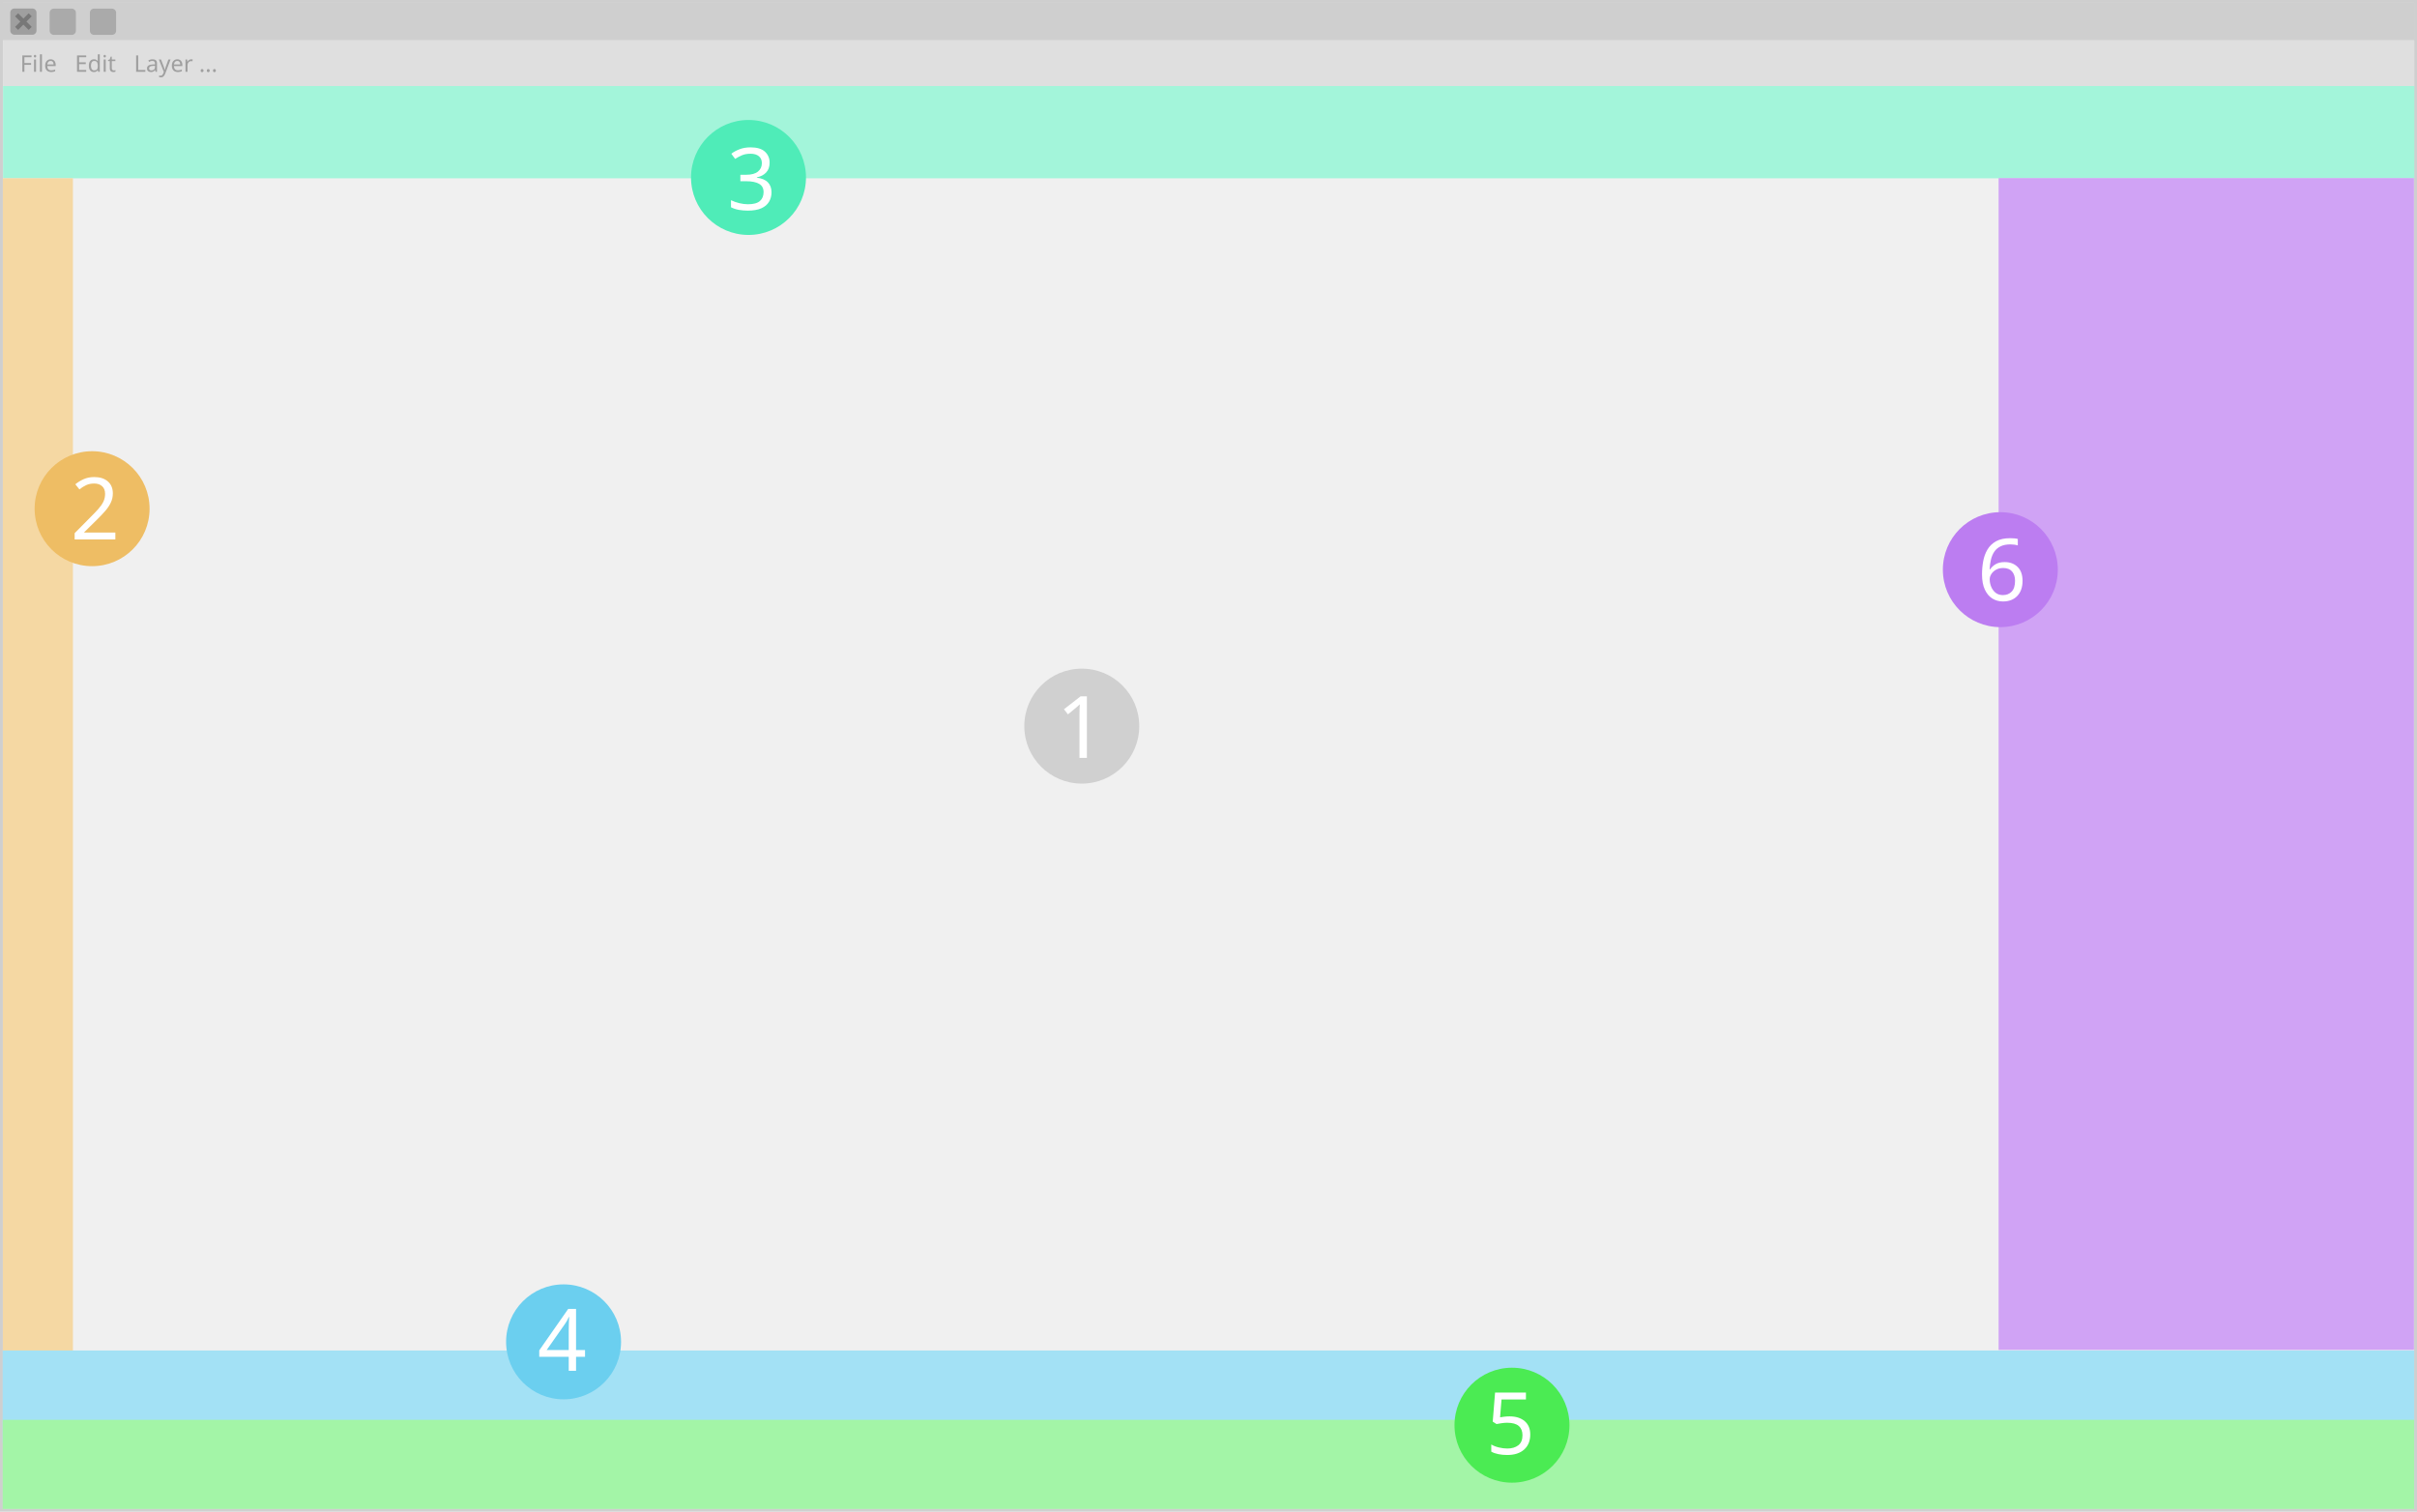
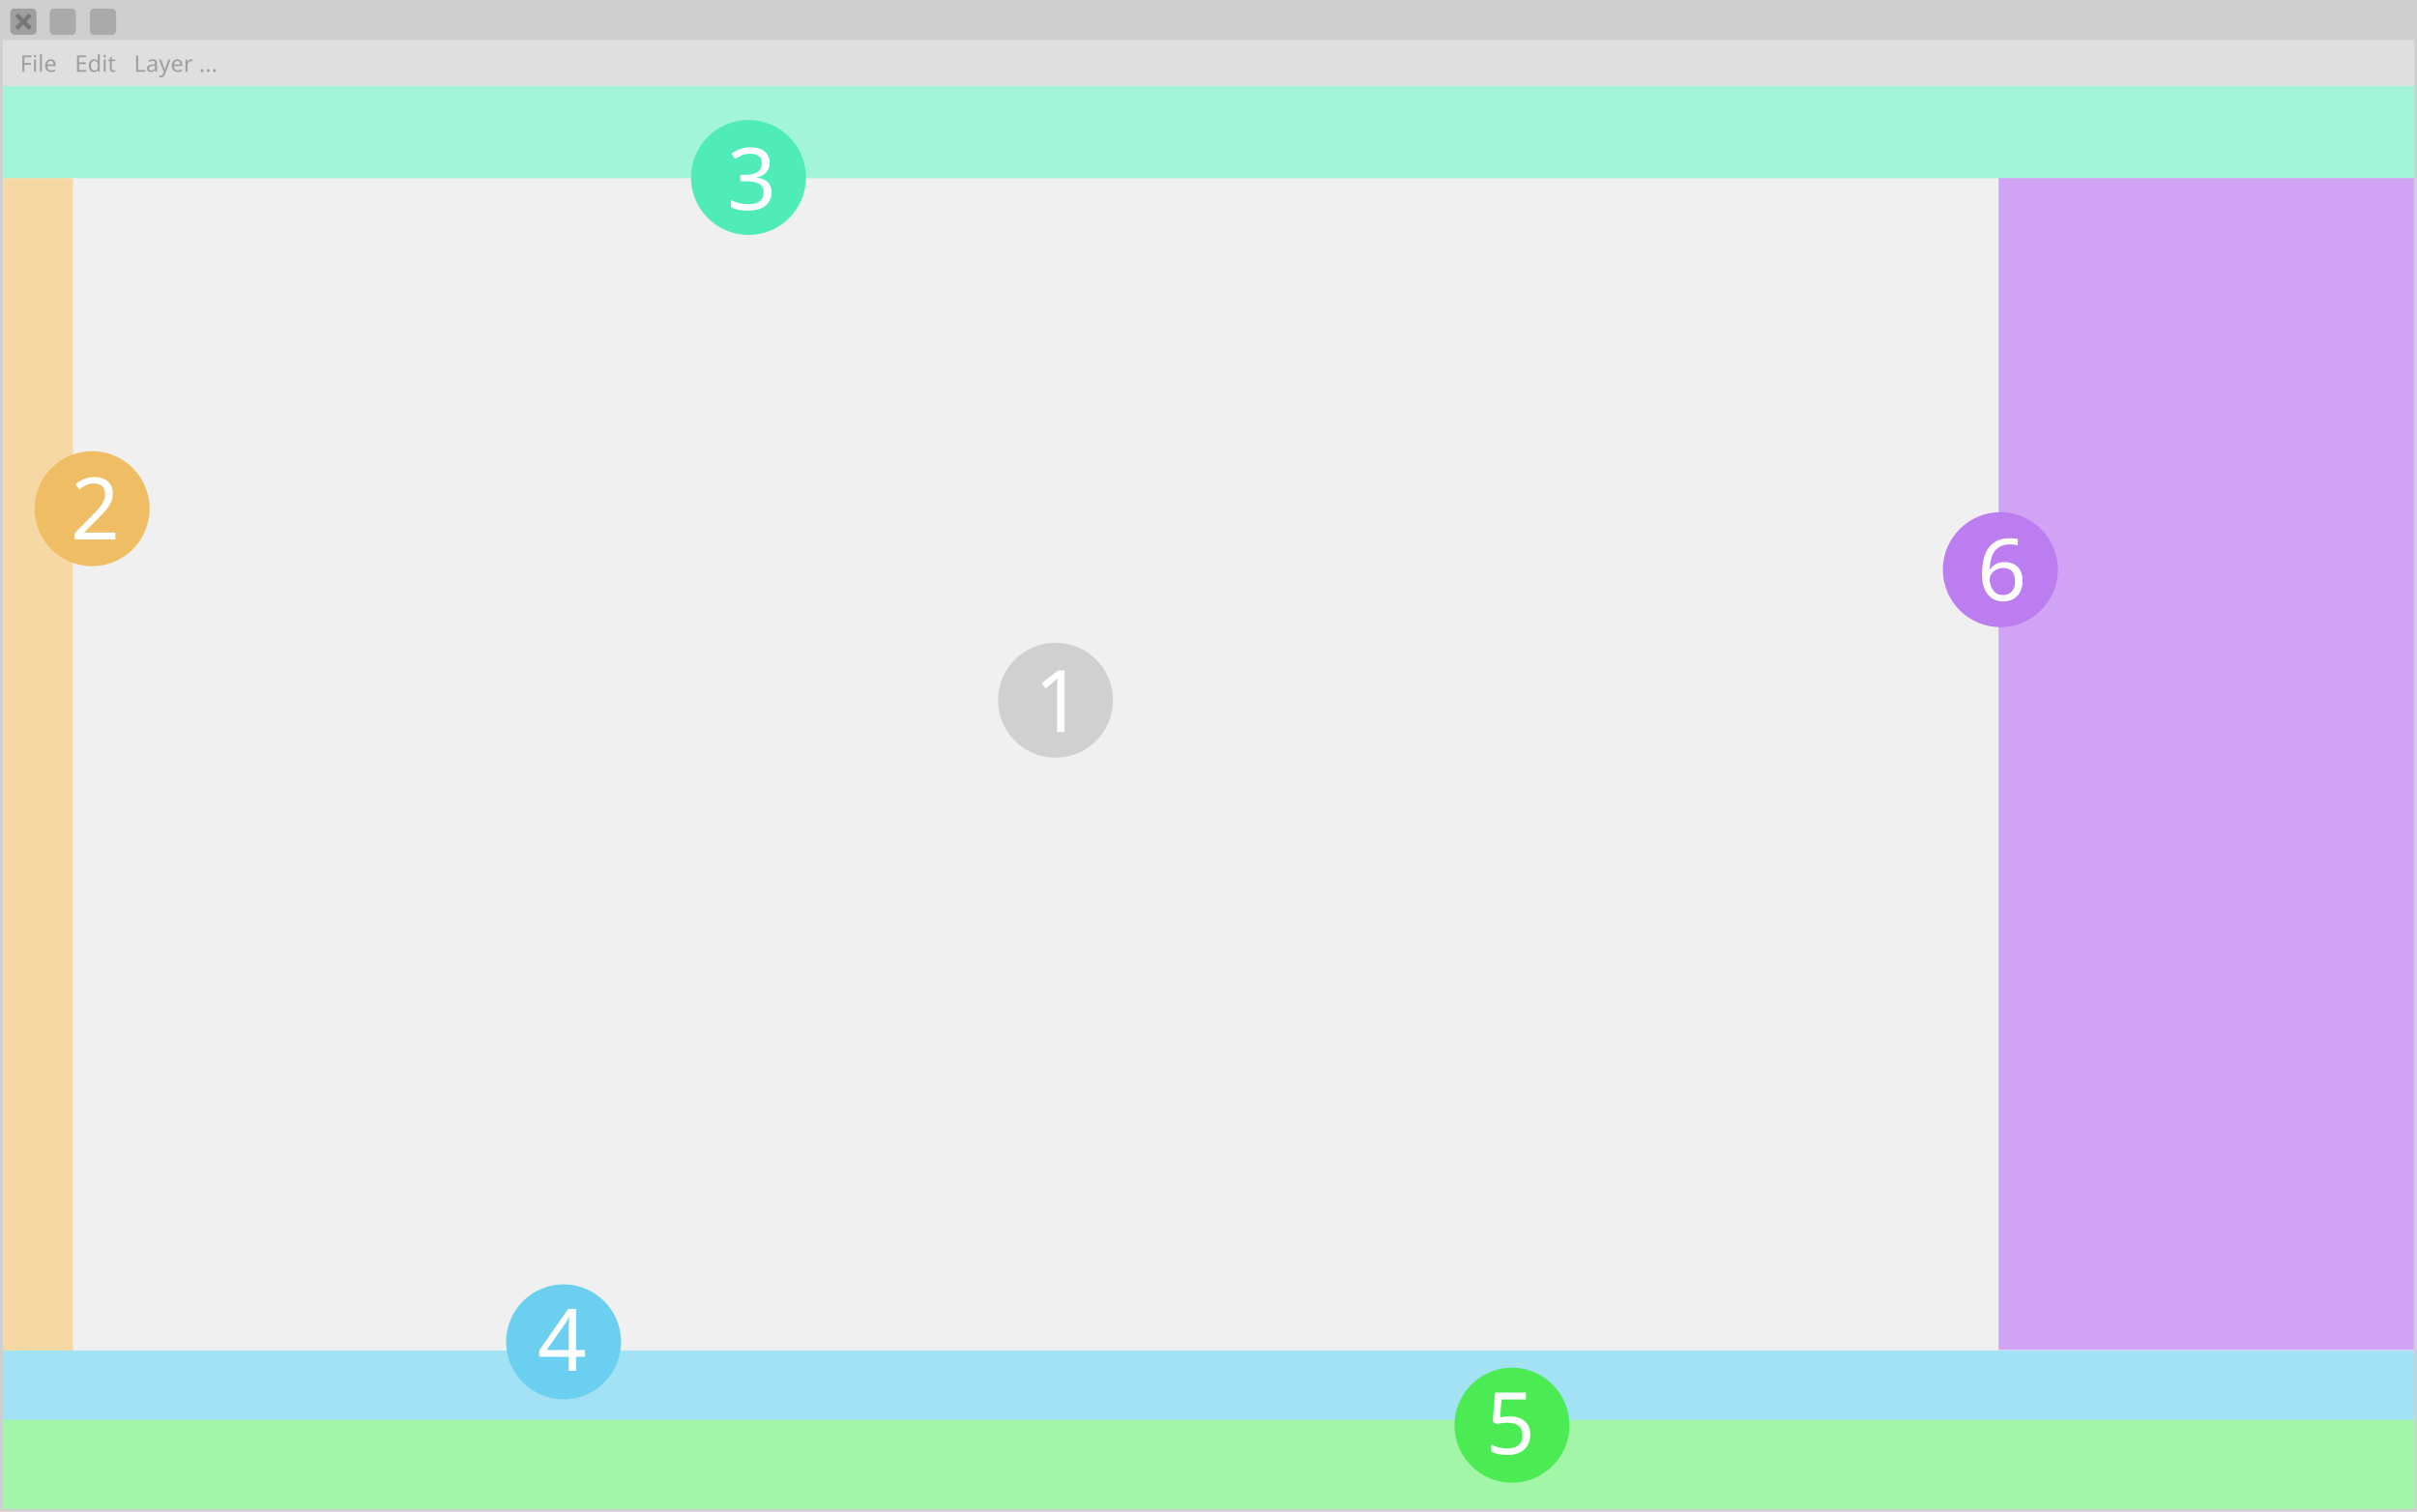
<svg xmlns="http://www.w3.org/2000/svg" width="1682" height="1052" id="svg2" version="1.1" style="enable-background:new">
  <defs id="defs4">
    <filter id="filter3768" color-interpolation-filters="sRGB">
      <feBlend mode="multiply" in2="BackgroundImage" id="feBlend3770" />
    </filter>
  </defs>
  <g id="layer1" transform="translate(0,-0.375)" style="filter:url(#filter3768)">
    <rect style="fill:#ffffff;fill-opacity:1;stroke:#dcdcdc;stroke-width:2;stroke-miterlimit:4;stroke-opacity:1;stroke-dasharray:none" id="rect2985" width="1680" height="1050" x="1" y="1.362" />
    <rect y="2.362" x="0" height="26.102" width="1680" id="rect2987" style="fill:#dcdcdc;fill-opacity:1;stroke:none" />
    <rect style="fill:#a9a9a9;fill-opacity:1;stroke:none" id="rect3023" width="18.258" height="18.258" x="7.152" y="6.284" ry="2.88" rx="2.88" />
    <path style="fill:#808080;fill-opacity:1;stroke:none" d="m 19.949,9.624 -3.668,3.668 -3.668,-3.668 -2.121,2.121 3.668,3.668 -3.668,3.668 2.121,2.121 3.668,-3.668 3.668,3.668 2.121,-2.121 -3.668,-3.668 3.668,-3.668 -2.121,-2.121 z" id="rect3763" />
    <rect y="28.5" x="2.114" height="31.836" width="1678.022" id="rect3802" style="fill:#ededed;fill-opacity:1;stroke:none;display:inline;enable-background:new" />
    <text xml:space="preserve" style="font-size:40px;font-style:normal;font-weight:normal;line-height:125%;letter-spacing:0px;word-spacing:0px;fill:#a9a9a9;fill-opacity:1;stroke:none;display:inline;enable-background:new;font-family:Sans" x="14" y="50.362" id="text3804">
      <tspan id="tspan3806" x="14" y="50.362" style="font-size:16px;font-style:normal;font-variant:normal;font-weight:normal;font-stretch:normal;fill:#a9a9a9;fill-opacity:1;font-family:Droid Sans;-inkscape-font-specification:Droid Sans">File   Edit   Layer ...</tspan>
    </text>
    <rect style="opacity:0.773;fill:#a9a9a9;fill-opacity:1;stroke:none" id="rect3019" width="18.258" height="18.258" x="62.554" y="6.385" ry="2.88" rx="2.88" />
    <rect rx="2.88" ry="2.88" y="6.385" x="34.554" height="18.258" width="18.258" id="rect3021" style="opacity:0.773;fill:#a9a9a9;fill-opacity:1;stroke:none" />
  </g>
  <g id="layer2" transform="translate(0,1.98718)" style="display:inline">
    <rect style="fill:#a3f5da;fill-opacity:1;stroke:none" id="rect3792" width="1678.022" height="64.211" x="2.114" y="57.887" />
    <rect y="122.055" x="1.989" height="815.872" width="48.755" id="rect3794" style="fill:#f5d8a3;fill-opacity:1;stroke:none" />
    <rect style="fill:#a3e1f5;fill-opacity:1;stroke:none" id="rect3796" width="1678.143" height="64.296" x="1.864" y="937.862" />
    <rect style="fill:#d0a3f5;fill-opacity:1;stroke:none" id="rect3798" width="289.065" height="815.506" x="1390.829" y="121.964" />
    <rect y="986.12" x="1.864" height="62.038" width="1678.143" id="rect3015" style="fill:#a3f5a7;fill-opacity:1;stroke:none" />
  </g>
-   <g id="layer3">
+   <g id="layer3" style="display:inline">
    <path style="fill:#4fecb8;fill-opacity:1;stroke:none" id="path3833" d="m 592,131.987 a 40,40 0 1 1 -80,0 40,40 0 1 1 80,0 z" transform="translate(-31.1127,-8.485281)" />
    <path transform="translate(-487.9037,222.0315)" d="m 592,131.987 a 40,40 0 1 1 -80,0 40,40 0 1 1 80,0 z" id="path3835" style="fill:#eebd64;fill-opacity:1;stroke:none" />
    <path style="fill:#6bcfef;fill-opacity:1;stroke:none" id="path3837" d="m 592,131.987 a 40,40 0 1 1 -80,0 40,40 0 1 1 80,0 z" transform="translate(-159.8061,801.8591)" />
-     <path transform="translate(200.8183,373.3524)" d="m 592,131.987 a 40,40 0 1 1 -80,0 40,40 0 1 1 80,0 z" id="path3839" style="fill:#d0d0d0;fill-opacity:1;stroke:none" />
+     <path transform="translate(-1069.357,-2.367192)" d="m 592,131.987 a 40,40 0 1 1 -80,0 40,40 0 1 1 80,0 z" id="path3839" style="fill:#d0d0d0;fill-opacity:1;stroke:none" />
    <path style="fill:#bc7df1;fill-opacity:1;stroke:none" id="path3841" d="m 592,131.987 a 40,40 0 1 1 -80,0 40,40 0 1 1 80,0 z" transform="translate(840.0429,264.4579)" />
    <text xml:space="preserve" style="font-size:40px;font-style:normal;font-weight:normal;line-height:125%;letter-spacing:0px;word-spacing:0px;fill:#ffffff;fill-opacity:1;stroke:none;font-family:Sans" x="49.074" y="375.435" id="text3843">
      <tspan id="tspan3845" x="49.074" y="375.435" style="font-size:60px;font-style:normal;font-variant:normal;font-weight:normal;font-stretch:normal;fill:#ffffff;fill-opacity:1;font-family:Droid Sans;-inkscape-font-specification:Droid Sans">2</tspan>
    </text>
-     <text id="text3847" y="527.435" x="735.074" style="font-size:40px;font-style:normal;font-weight:normal;line-height:125%;letter-spacing:0px;word-spacing:0px;fill:#ffffff;fill-opacity:1;stroke:none;font-family:Sans" xml:space="preserve">
-       <tspan style="font-size:60px;font-style:normal;font-variant:normal;font-weight:normal;font-stretch:normal;fill:#ffffff;fill-opacity:1;font-family:Droid Sans;-inkscape-font-specification:Droid Sans" y="527.435" x="735.074" id="tspan3849">1</tspan>
+     <text id="text3847" y="151.715" x="-532.379" style="font-size:40px;font-style:normal;font-weight:normal;line-height:125%;letter-spacing:0px;word-spacing:0px;fill:#ffffff;fill-opacity:1;stroke:none;font-family:Sans" xml:space="preserve">
+       <tspan style="font-size:60px;font-style:normal;font-variant:normal;font-weight:normal;font-stretch:normal;fill:#ffffff;fill-opacity:1;font-family:Droid Sans;-inkscape-font-specification:Droid Sans" y="151.715" x="-532.379" id="tspan3849">1</tspan>
    </text>
    <text id="text3851" y="145.987" x="506" style="font-size:40px;font-style:normal;font-weight:normal;line-height:125%;letter-spacing:0px;word-spacing:0px;fill:#ffffff;fill-opacity:1;stroke:none;font-family:Sans" xml:space="preserve">
      <tspan style="font-size:60px;font-style:normal;font-variant:normal;font-weight:normal;font-stretch:normal;fill:#ffffff;fill-opacity:1;font-family:Droid Sans;-inkscape-font-specification:Droid Sans" y="145.987" x="506" id="tspan3853">3</tspan>
    </text>
    <text xml:space="preserve" style="font-size:40px;font-style:normal;font-weight:normal;line-height:125%;letter-spacing:0px;word-spacing:0px;fill:#ffffff;fill-opacity:1;stroke:none;font-family:Sans" x="374" y="953.987" id="text3859">
      <tspan id="tspan3861" x="374" y="953.987" style="font-size:60px;font-style:normal;font-variant:normal;font-weight:normal;font-stretch:normal;fill:#ffffff;fill-opacity:1;font-family:Droid Sans;-inkscape-font-specification:Droid Sans">4</tspan>
    </text>
    <text id="text3863" y="417.987" x="1376" style="font-size:40px;font-style:normal;font-weight:normal;line-height:125%;letter-spacing:0px;word-spacing:0px;fill:#ffffff;fill-opacity:1;stroke:none;font-family:Sans" xml:space="preserve">
      <tspan style="font-size:60px;font-style:normal;font-variant:normal;font-weight:normal;font-stretch:normal;fill:#ffffff;fill-opacity:1;font-family:Droid Sans;-inkscape-font-specification:Droid Sans" y="417.987" x="1376" id="tspan3865">6</tspan>
    </text>
    <path transform="translate(500.1939,859.8591)" d="m 592,131.987 a 40,40 0 1 1 -80,0 40,40 0 1 1 80,0 z" id="path3785" style="fill:#4beb53;fill-opacity:1;stroke:none" />
    <text id="text3787" y="1011.987" x="1034" style="font-size:40px;font-style:normal;font-weight:normal;line-height:125%;letter-spacing:0px;word-spacing:0px;fill:#ffffff;fill-opacity:1;stroke:none;font-family:Sans" xml:space="preserve">
      <tspan style="font-size:60px;font-style:normal;font-variant:normal;font-weight:normal;font-stretch:normal;fill:#ffffff;fill-opacity:1;font-family:Droid Sans;-inkscape-font-specification:Droid Sans" y="1011.987" x="1034" id="tspan3789">5</tspan>
    </text>
+     <path style="fill:#eebd64;fill-opacity:1;stroke:none" id="path3032" d="m 592,131.987 a 40,40 0 1 1 -80,0 40,40 0 1 1 80,0 z" transform="translate(-1069.357,160.4135)" />
+     <text id="text3034" y="313.817" x="-533.528" style="font-size:40px;font-style:normal;font-weight:normal;line-height:125%;letter-spacing:0px;word-spacing:0px;fill:#ffffff;fill-opacity:1;stroke:none;font-family:Sans" xml:space="preserve">
+       <tspan style="font-size:60px;font-style:normal;font-variant:normal;font-weight:normal;font-stretch:normal;fill:#ffffff;fill-opacity:1;font-family:Droid Sans;-inkscape-font-specification:Droid Sans" y="313.817" x="-533.528" id="tspan3036">2</tspan>
+     </text>
+     <path transform="translate(-1069.357,320.1364)" d="m 592,131.987 a 40,40 0 1 1 -80,0 40,40 0 1 1 80,0 z" id="path3038" style="fill:#4fecb8;fill-opacity:1;stroke:none" />
+     <text xml:space="preserve" style="font-size:40px;font-style:normal;font-weight:normal;line-height:125%;letter-spacing:0px;word-spacing:0px;fill:#ffffff;fill-opacity:1;stroke:none;font-family:Sans" x="-533.294" y="474.609" id="text3040">
+       <tspan id="tspan3042" x="-533.294" y="474.609" style="font-size:60px;font-style:normal;font-variant:normal;font-weight:normal;font-stretch:normal;fill:#ffffff;fill-opacity:1;font-family:Droid Sans;-inkscape-font-specification:Droid Sans">3</tspan>
+     </text>
+     <path transform="translate(-1069.357,485.7575)" d="m 592,131.987 a 40,40 0 1 1 -80,0 40,40 0 1 1 80,0 z" id="path3044" style="fill:#6bcfef;fill-opacity:1;stroke:none" />
+     <text id="text3046" y="637.886" x="-533.616" style="font-size:40px;font-style:normal;font-weight:normal;line-height:125%;letter-spacing:0px;word-spacing:0px;fill:#ffffff;fill-opacity:1;stroke:none;font-family:Sans" xml:space="preserve">
+       <tspan style="font-size:60px;font-style:normal;font-variant:normal;font-weight:normal;font-stretch:normal;fill:#ffffff;fill-opacity:1;font-family:Droid Sans;-inkscape-font-specification:Droid Sans" y="637.886" x="-533.616" id="tspan3048">4</tspan>
+     </text>
+     <path style="fill:#4beb53;fill-opacity:1;stroke:none" id="path3050" d="m 592,131.987 a 40,40 0 1 1 -80,0 40,40 0 1 1 80,0 z" transform="translate(-1069.357,639.9302)" />
+     <text xml:space="preserve" style="font-size:40px;font-style:normal;font-weight:normal;line-height:125%;letter-spacing:0px;word-spacing:0px;fill:#ffffff;fill-opacity:1;stroke:none;font-family:Sans" x="-534.129" y="792.058" id="text3052">
+       <tspan id="tspan3054" x="-534.129" y="792.058" style="font-size:60px;font-style:normal;font-variant:normal;font-weight:normal;font-stretch:normal;fill:#ffffff;fill-opacity:1;font-family:Droid Sans;-inkscape-font-specification:Droid Sans">5</tspan>
+     </text>
+     <path transform="translate(-1069.357,802.4653)" d="m 592,131.987 a 40,40 0 1 1 -80,0 40,40 0 1 1 80,0 z" id="path3056" style="fill:#bc7df1;fill-opacity:1;stroke:none" />
+     <text xml:space="preserve" style="font-size:40px;font-style:normal;font-weight:normal;line-height:125%;letter-spacing:0px;word-spacing:0px;fill:#ffffff;fill-opacity:1;stroke:none;font-family:Sans" x="-534.158" y="955.995" id="text3058">
+       <tspan id="tspan3060" x="-534.158" y="955.995" style="font-size:60px;font-style:normal;font-variant:normal;font-weight:normal;font-stretch:normal;fill:#ffffff;fill-opacity:1;font-family:Droid Sans;-inkscape-font-specification:Droid Sans">6</tspan>
+     </text>
+     <text xml:space="preserve" style="font-size:40px;font-style:normal;font-weight:normal;line-height:125%;letter-spacing:0px;word-spacing:0px;fill:#d0d0d0;fill-opacity:1;stroke:none;font-family:Sans" x="-452.379" y="151.715" id="text3062">
+       <tspan id="tspan3064" x="-452.379" y="151.715" style="font-size:50px;font-style:normal;font-variant:normal;font-weight:normal;font-stretch:normal;fill:#d0d0d0;fill-opacity:1;font-family:Open Sans;-inkscape-font-specification:Open Sans">Work space</tspan>
+     </text>
+     <path style="fill:#d0d0d0;fill-opacity:1;stroke:none" id="path3066" d="m 592,131.987 a 40,40 0 1 1 -80,0 40,40 0 1 1 80,0 z" transform="translate(182.541,355.3178)" />
+     <text xml:space="preserve" style="font-size:40px;font-style:normal;font-weight:normal;line-height:125%;letter-spacing:0px;word-spacing:0px;fill:#ffffff;fill-opacity:1;stroke:none;font-family:Sans" x="719.519" y="509.4" id="text3068">
+       <tspan id="tspan3070" x="719.519" y="509.4" style="font-size:60px;font-style:normal;font-variant:normal;font-weight:normal;font-stretch:normal;fill:#ffffff;fill-opacity:1;font-family:Droid Sans;-inkscape-font-specification:Droid Sans">1</tspan>
+     </text>
+     <text id="text3072" y="309.715" x="-452.379" style="font-size:40px;font-style:normal;font-weight:normal;line-height:125%;letter-spacing:0px;word-spacing:0px;fill:#eebd64;fill-opacity:1;stroke:none;font-family:Sans" xml:space="preserve">
+       <tspan style="font-size:50px;font-style:normal;font-variant:normal;font-weight:normal;font-stretch:normal;fill:#eebd64;fill-opacity:1;font-family:Open Sans;-inkscape-font-specification:Open Sans" y="309.715" x="-452.379" id="tspan3074">Tool bar</tspan>
+     </text>
+     <text xml:space="preserve" style="font-size:40px;font-style:normal;font-weight:normal;line-height:125%;letter-spacing:0px;word-spacing:0px;fill:#4fecb8;fill-opacity:1;stroke:none;font-family:Sans" x="-452.379" y="469.715" id="text3076">
+       <tspan id="tspan3078" x="-452.379" y="469.715" style="font-size:50px;font-style:normal;font-variant:normal;font-weight:normal;font-stretch:normal;fill:#4fecb8;fill-opacity:1;font-family:Open Sans;-inkscape-font-specification:Open Sans">Settings bar</tspan>
+     </text>
+     <text id="text3080" y="633.715" x="-452.379" style="font-size:40px;font-style:normal;font-weight:normal;line-height:125%;letter-spacing:0px;word-spacing:0px;fill:#6bcfef;fill-opacity:1;stroke:none;font-family:Sans" xml:space="preserve">
+       <tspan style="font-size:50px;font-style:normal;font-variant:normal;font-weight:normal;font-stretch:normal;fill:#6bcfef;fill-opacity:1;font-family:Open Sans;-inkscape-font-specification:Open Sans" y="633.715" x="-452.379" id="tspan3082">Colors palette</tspan>
+     </text>
+     <text xml:space="preserve" style="font-size:40px;font-style:normal;font-weight:normal;line-height:125%;letter-spacing:0px;word-spacing:0px;fill:#4beb53;fill-opacity:1;stroke:none;font-family:Sans" x="-452.379" y="793.715" id="text3084">
+       <tspan id="tspan3086" x="-452.379" y="793.715" style="font-size:50px;font-style:normal;font-variant:normal;font-weight:normal;font-stretch:normal;fill:#4beb53;fill-opacity:1;font-family:Open Sans;-inkscape-font-specification:Open Sans">Info bar</tspan>
+     </text>
+     <text id="text3088" y="951.715" x="-452.379" style="font-size:40px;font-style:normal;font-weight:normal;line-height:125%;letter-spacing:0px;word-spacing:0px;fill:#bc7df1;fill-opacity:1;stroke:none;font-family:Sans" xml:space="preserve">
+       <tspan style="font-size:50px;font-style:normal;font-variant:normal;font-weight:normal;font-stretch:normal;fill:#bc7df1;fill-opacity:1;font-family:Open Sans;-inkscape-font-specification:Open Sans" y="951.715" x="-452.379" id="tspan3090">Panels zone</tspan>
+     </text>
  </g>
</svg>
